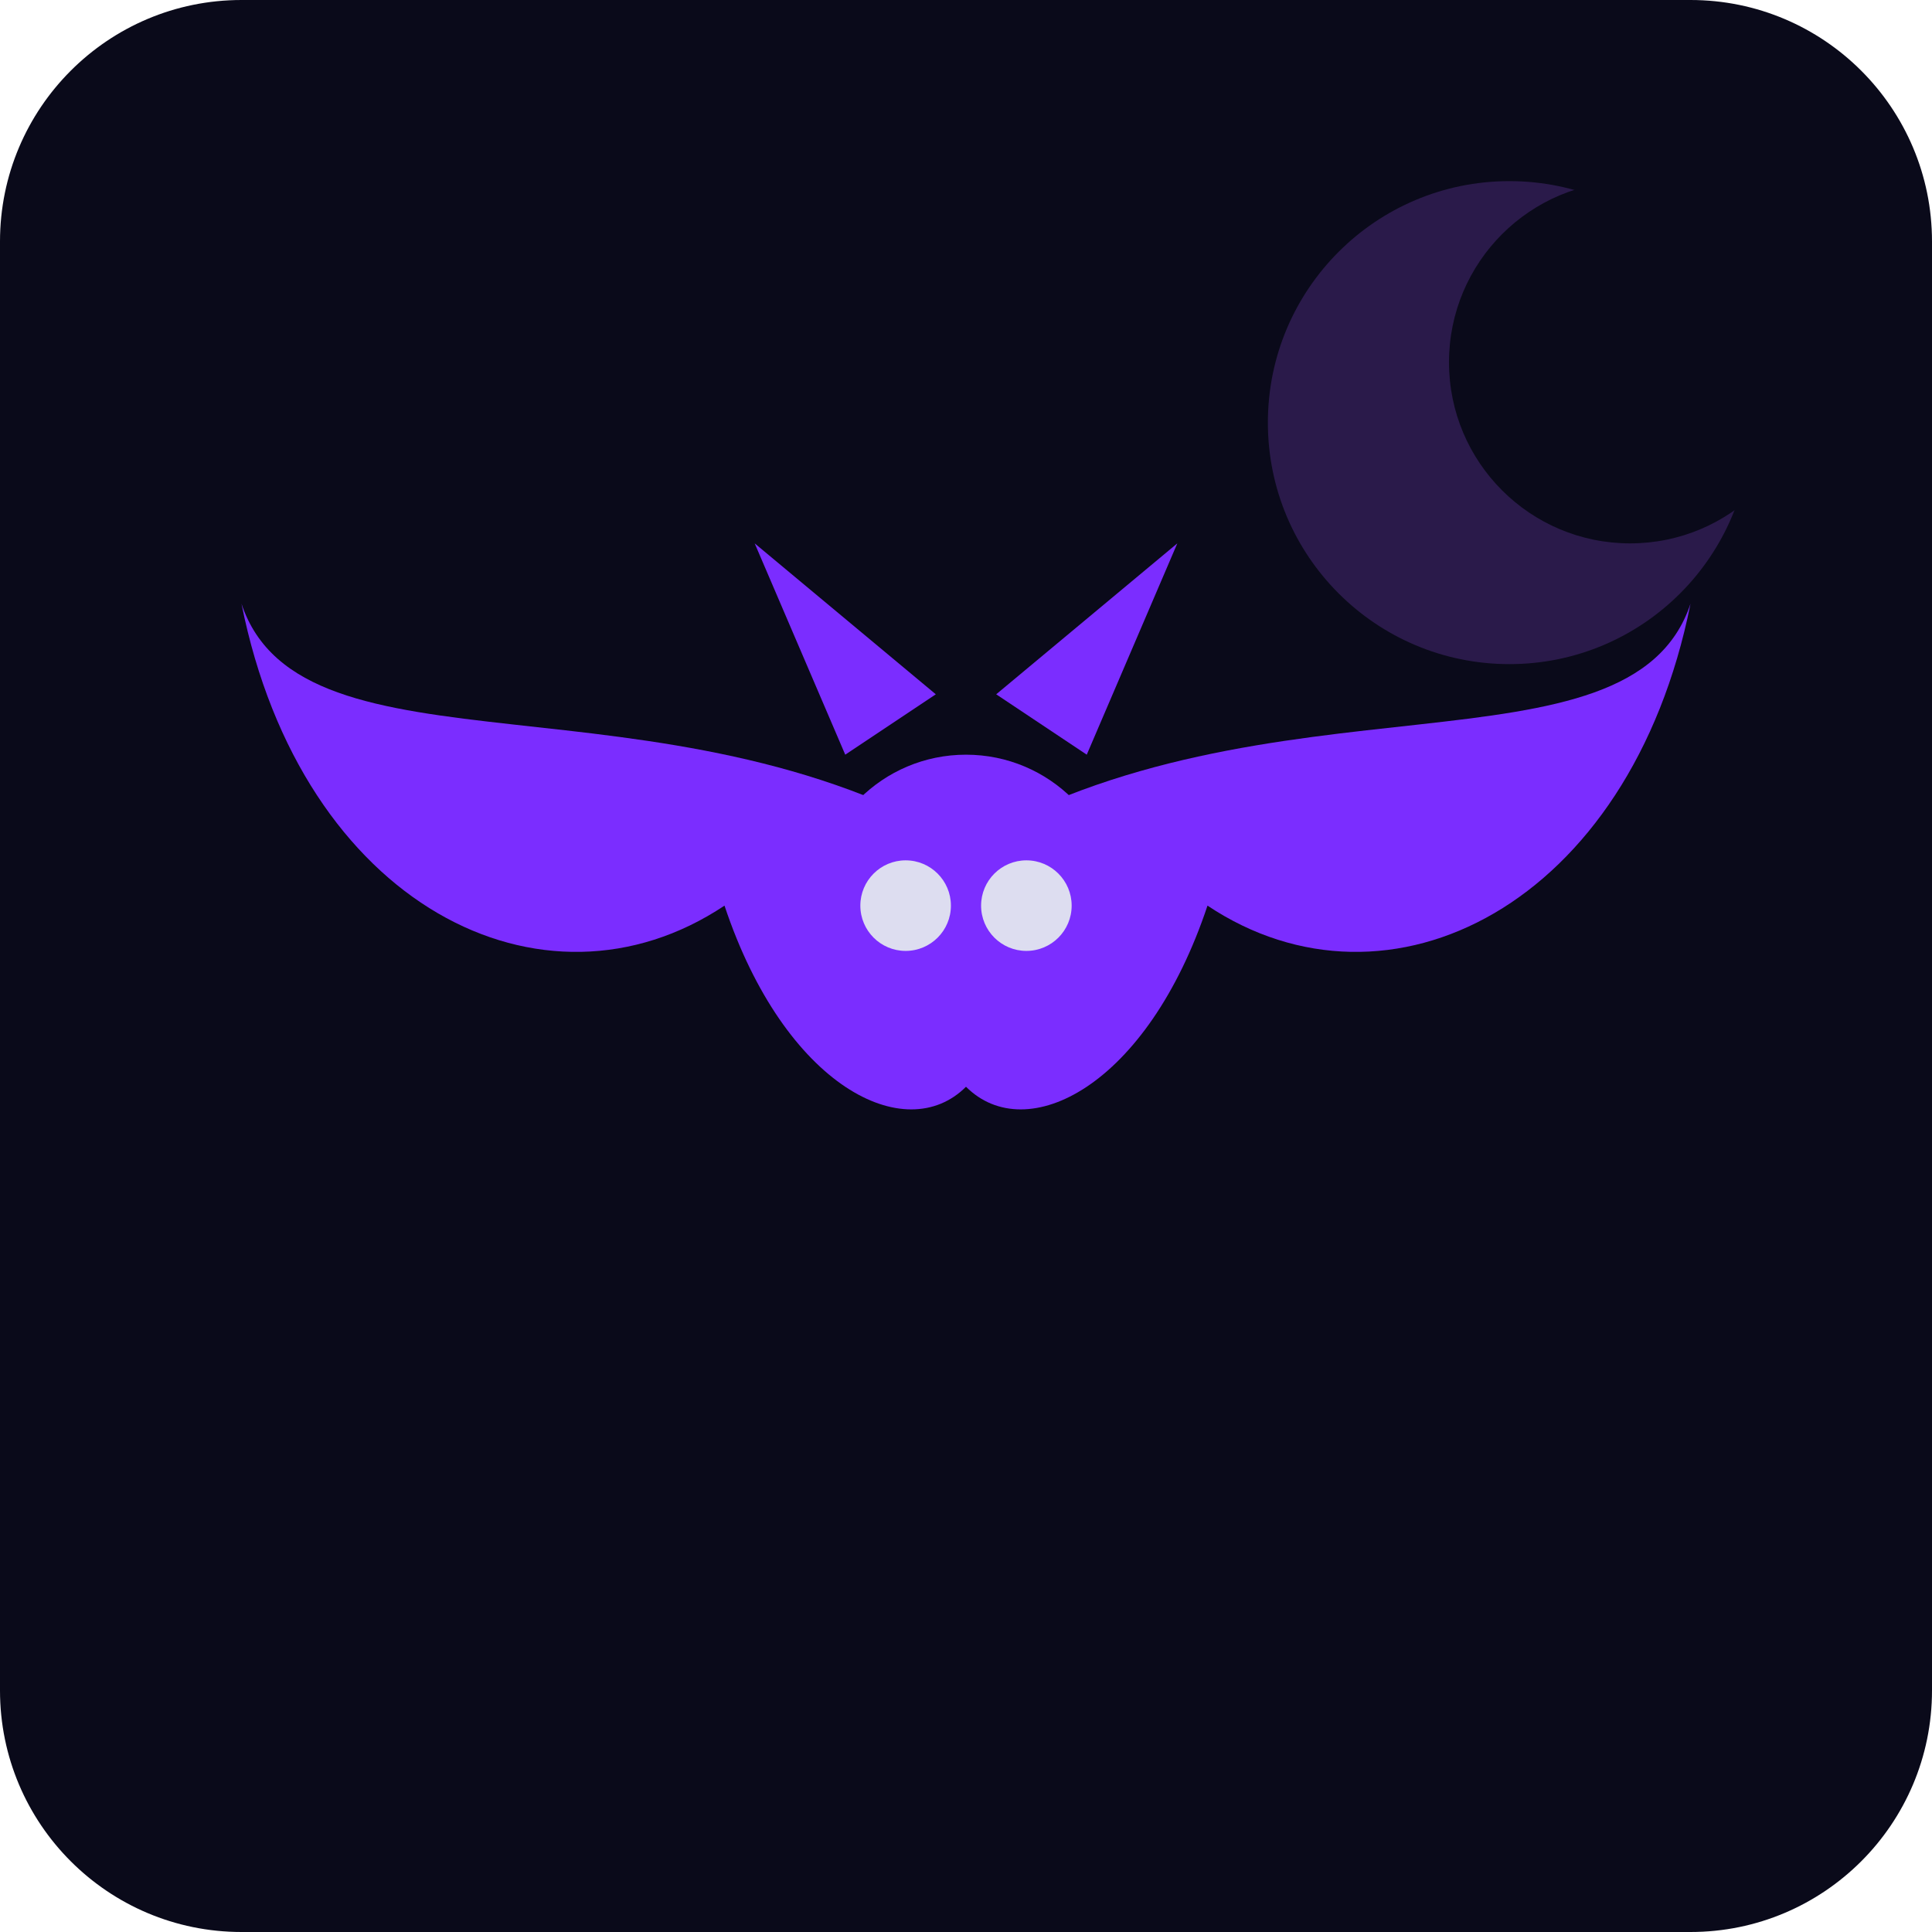
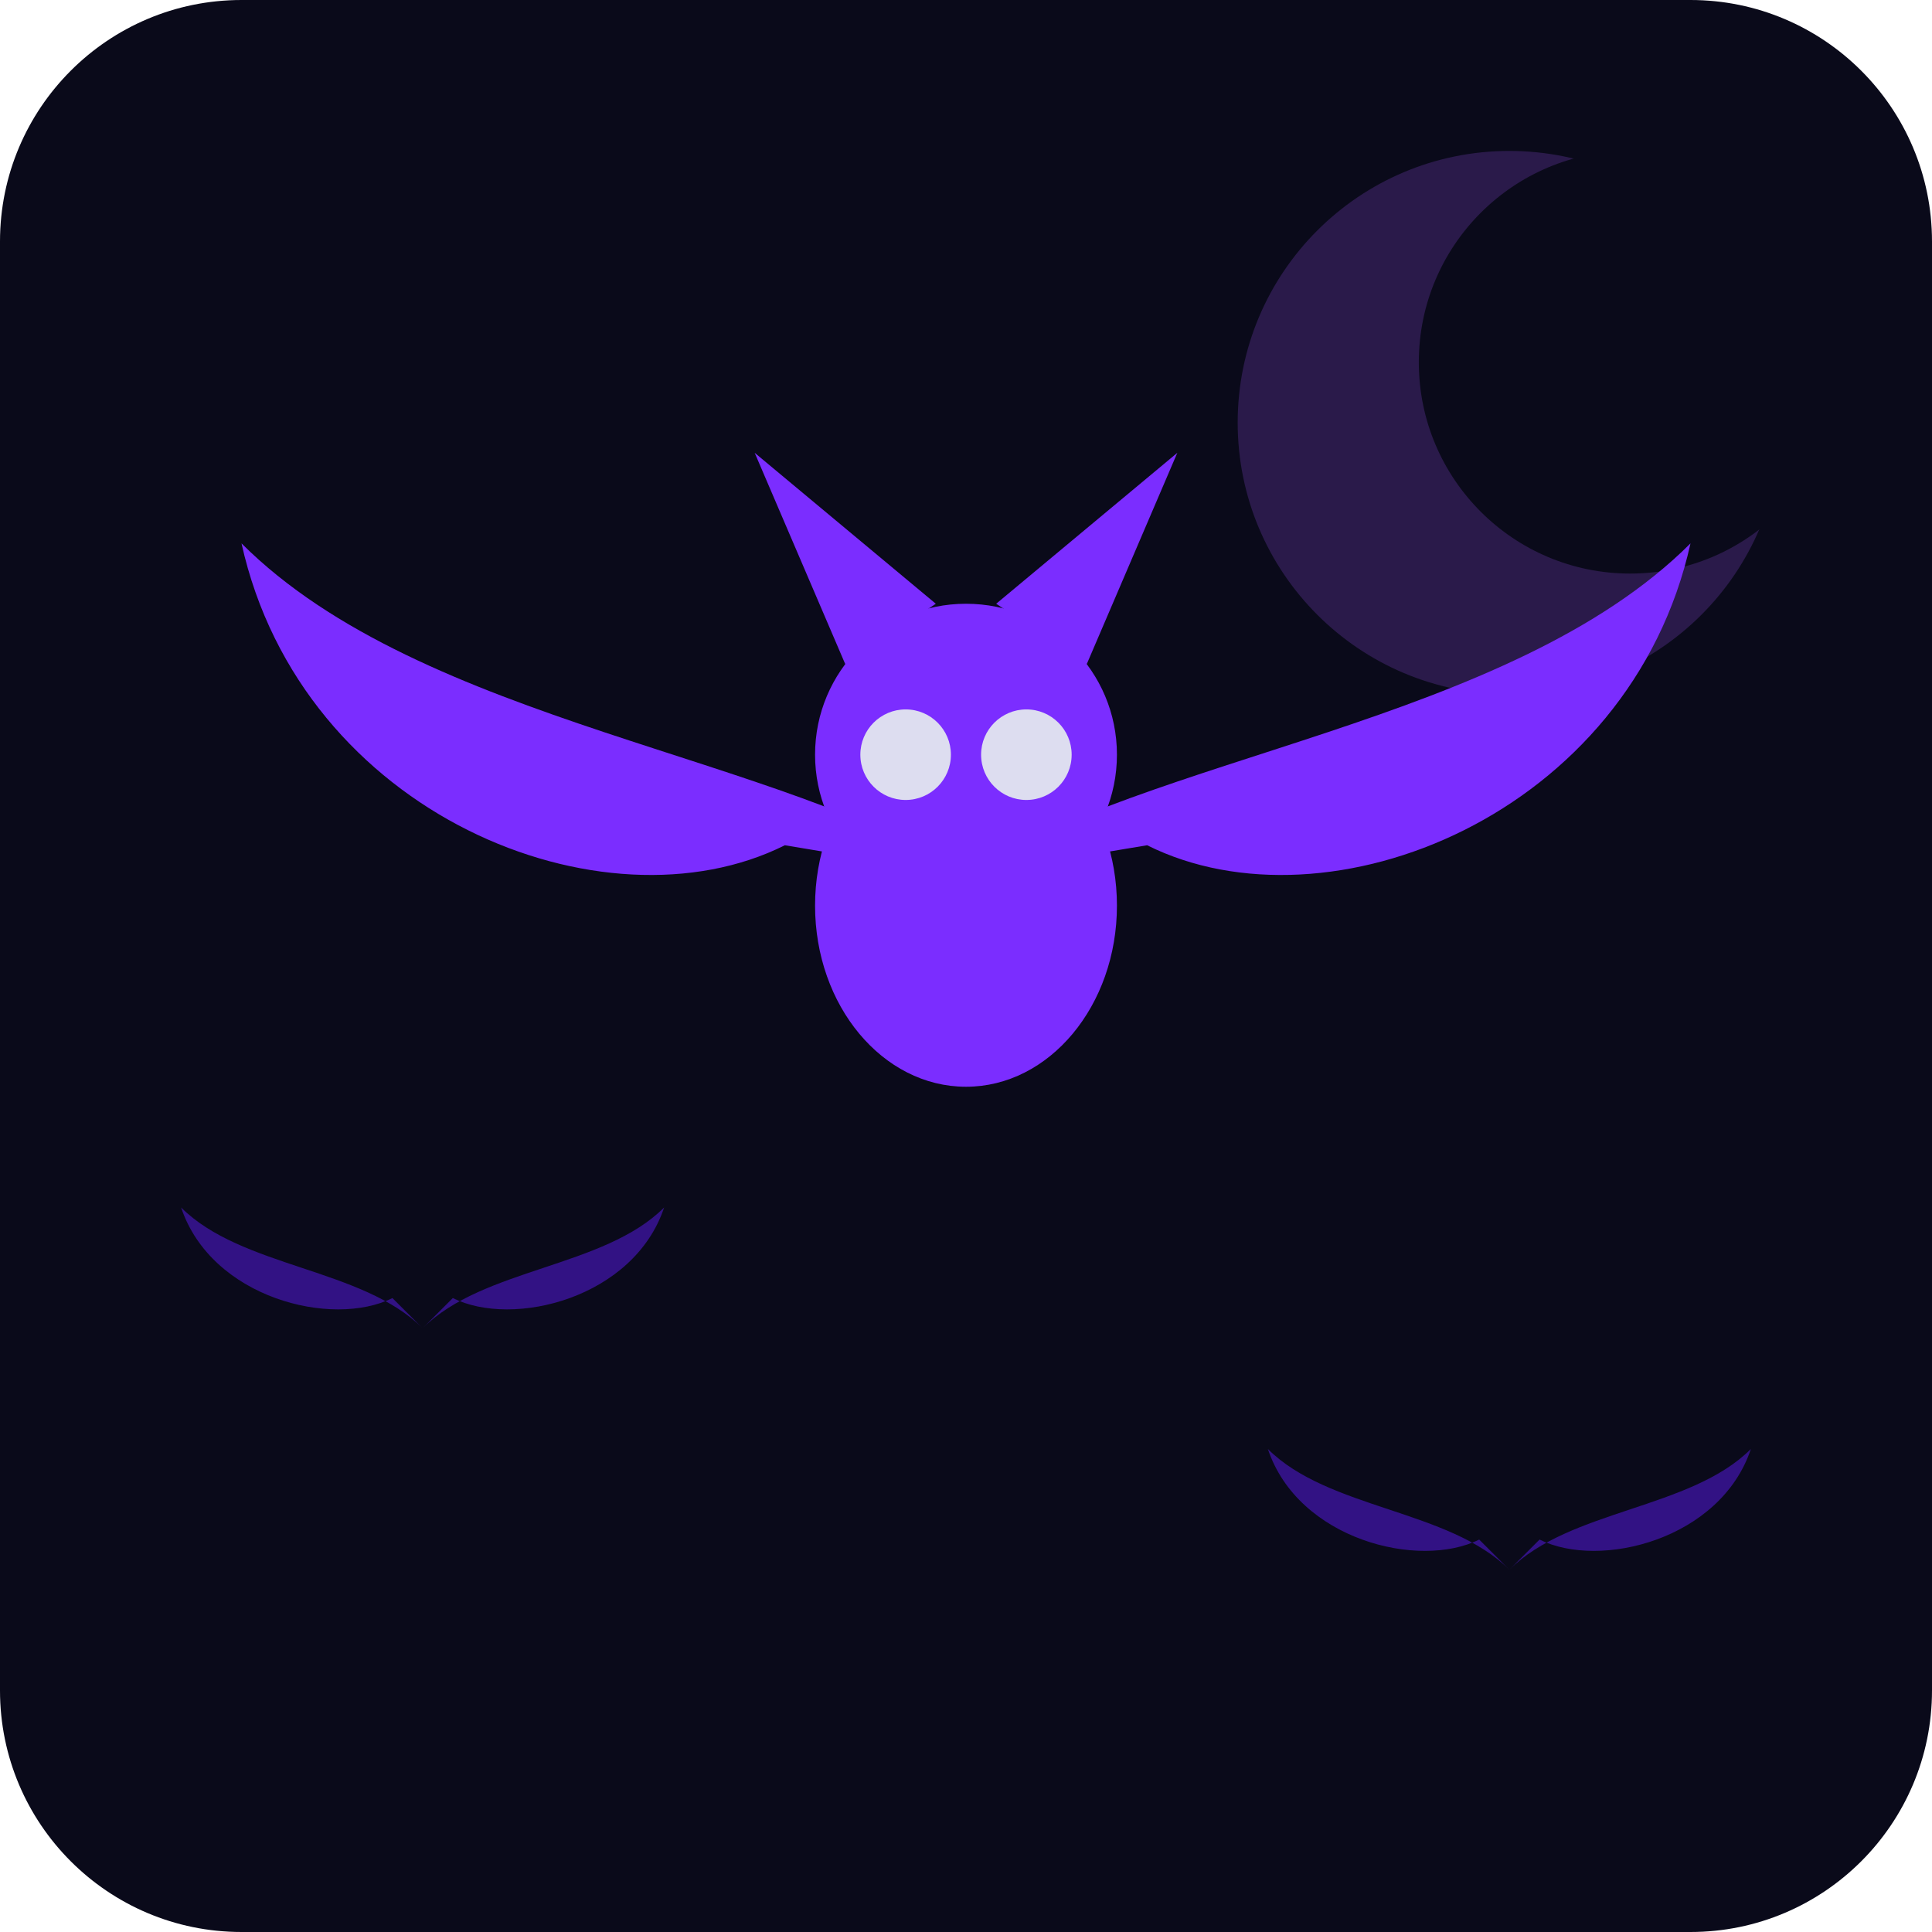
<svg xmlns="http://www.w3.org/2000/svg" viewBox="0 0 64 64" width="64" height="64">
  <rect width="64" height="64" fill="#0a0a1a" rx="8" />
-   <g>
-     <path d="M32,28 C22,22 10,26 8,20 C10,30 18,34 24,30 C26,36 30,38 32,36 C34,38 38,36 40,30 C46,34 54,30 56,20 C54,26 42,22 32,28 Z" fill="#7b2dff">
-       <animateTransform attributeName="transform" type="scale" values="1 1;1.05 0.95;1 1" additive="sum" dur="0.7s" repeatCount="indefinite" transformOrigin="32 28" />
+   <circle cx="50" cy="14" r="9" fill="#2a1a4a">
+     <animate attributeName="opacity" values="0.9;1;0.9" dur="3s" repeatCount="indefinite" />
+   </circle>
+   <circle cx="54" cy="12" r="7" fill="#0a0a1a" />
+   <g transform-origin="32 29">
+     <path d="M32,29 C26,25 14,24 8,18 C10,27 20,31 26,28" fill="#7b2dff">
+       <animate attributeName="d" values="M32,29 C26,25 14,24 8,18 C10,27 20,31 26,28;                 M32,29 C26,22 14,20 8,15 C10,24 20,28 26,25;                 M32,29 C24,28 14,29 8,24 C10,30 22,33 26,30;                 M32,29 C26,25 14,24 8,18 C10,27 20,31 26,28" dur="0.7s" repeatCount="indefinite" />
    </path>
-     <circle cx="32" cy="30" r="5" fill="#7b2dff" />
-     <polygon points="28,25 25,18 31,23" fill="#7b2dff" />
-     <polygon points="36,25 39,18 33,23" fill="#7b2dff" />
-     <circle cx="30" cy="30" r="1.5" fill="#ddddf0">
-       <animate attributeName="opacity" values="1;0.3;1" dur="2s" repeatCount="indefinite" />
+     <path d="M32,29 C38,25 50,24 56,18 C54,27 44,31 38,28" fill="#7b2dff">
+       <animate attributeName="d" values="M32,29 C38,25 50,24 56,18 C54,27 44,31 38,28;                 M32,29 C38,22 50,20 56,15 C54,24 44,28 38,25;                 M32,29 C40,28 50,29 56,24 C54,30 42,33 38,30;                 M32,29 C38,25 50,24 56,18 C54,27 44,31 38,28" dur="0.7s" repeatCount="indefinite" />
+     </path>
+     <ellipse cx="32" cy="30" rx="5" ry="6" fill="#7b2dff" />
+     <circle cx="32" cy="25" r="5" fill="#7b2dff" />
+     <polygon points="28,22 25,15 31,20" fill="#7b2dff" />
+     <polygon points="36,22 39,15 33,20" fill="#7b2dff" />
+     <circle cx="30" cy="25" r="1.5" fill="#ddddf0">
+       <animate attributeName="opacity" values="1;0.2;1" dur="2s" repeatCount="indefinite" />
    </circle>
-     <circle cx="34" cy="30" r="1.5" fill="#ddddf0">
-       <animate attributeName="opacity" values="1;0.3;1" dur="2s" repeatCount="indefinite" />
+     <circle cx="34" cy="25" r="1.5" fill="#ddddf0">
+       <animate attributeName="opacity" values="1;0.2;1" dur="2s" repeatCount="indefinite" />
    </circle>
  </g>
-   <circle cx="50" cy="14" r="8" fill="#2a1a4a">
-     <animate attributeName="opacity" values="0.8;1;0.8" dur="3s" repeatCount="indefinite" />
-   </circle>
-   <circle cx="54" cy="12" r="6" fill="#0a0a1a" />
+   <g opacity="0.5">
+     <path d="M14,44 C12,42 8,42 6,40 C7,43 11,44 13,43" fill="#5a1aee">
+       <animate attributeName="d" values="M14,44 C12,42 8,42 6,40 C7,43 11,44 13,43;                 M14,44 C12,41 8,41 6,39 C7,42 11,43 13,42;                 M14,44 C12,42 8,42 6,40 C7,43 11,44 13,43" dur="0.5s" repeatCount="indefinite" />
+     </path>
+     <path d="M14,44 C16,42 20,42 22,40 C21,43 17,44 15,43" fill="#5a1aee">
+       <animate attributeName="d" values="M14,44 C16,42 20,42 22,40 C21,43 17,44 15,43;                 M14,44 C16,41 20,41 22,39 C21,42 17,43 15,42;                 M14,44 C16,42 20,42 22,40 C21,43 17,44 15,43" dur="0.5s" repeatCount="indefinite" />
+     </path>
+     <g>
+       <animateTransform attributeName="transform" type="translate" values="0,0; 0,-18" dur="4s" repeatCount="indefinite" />
+       <animate attributeName="opacity" values="0.5;0" dur="4s" repeatCount="indefinite" />
+       <path d="M50,52 C48,50 44,50 42,48 C43,51 47,52 49,51" fill="#5a1aee" />
+       <path d="M50,52 C52,50 56,50 58,48 C57,51 53,52 51,51" fill="#5a1aee" />
+     </g>
+   </g>
</svg>
